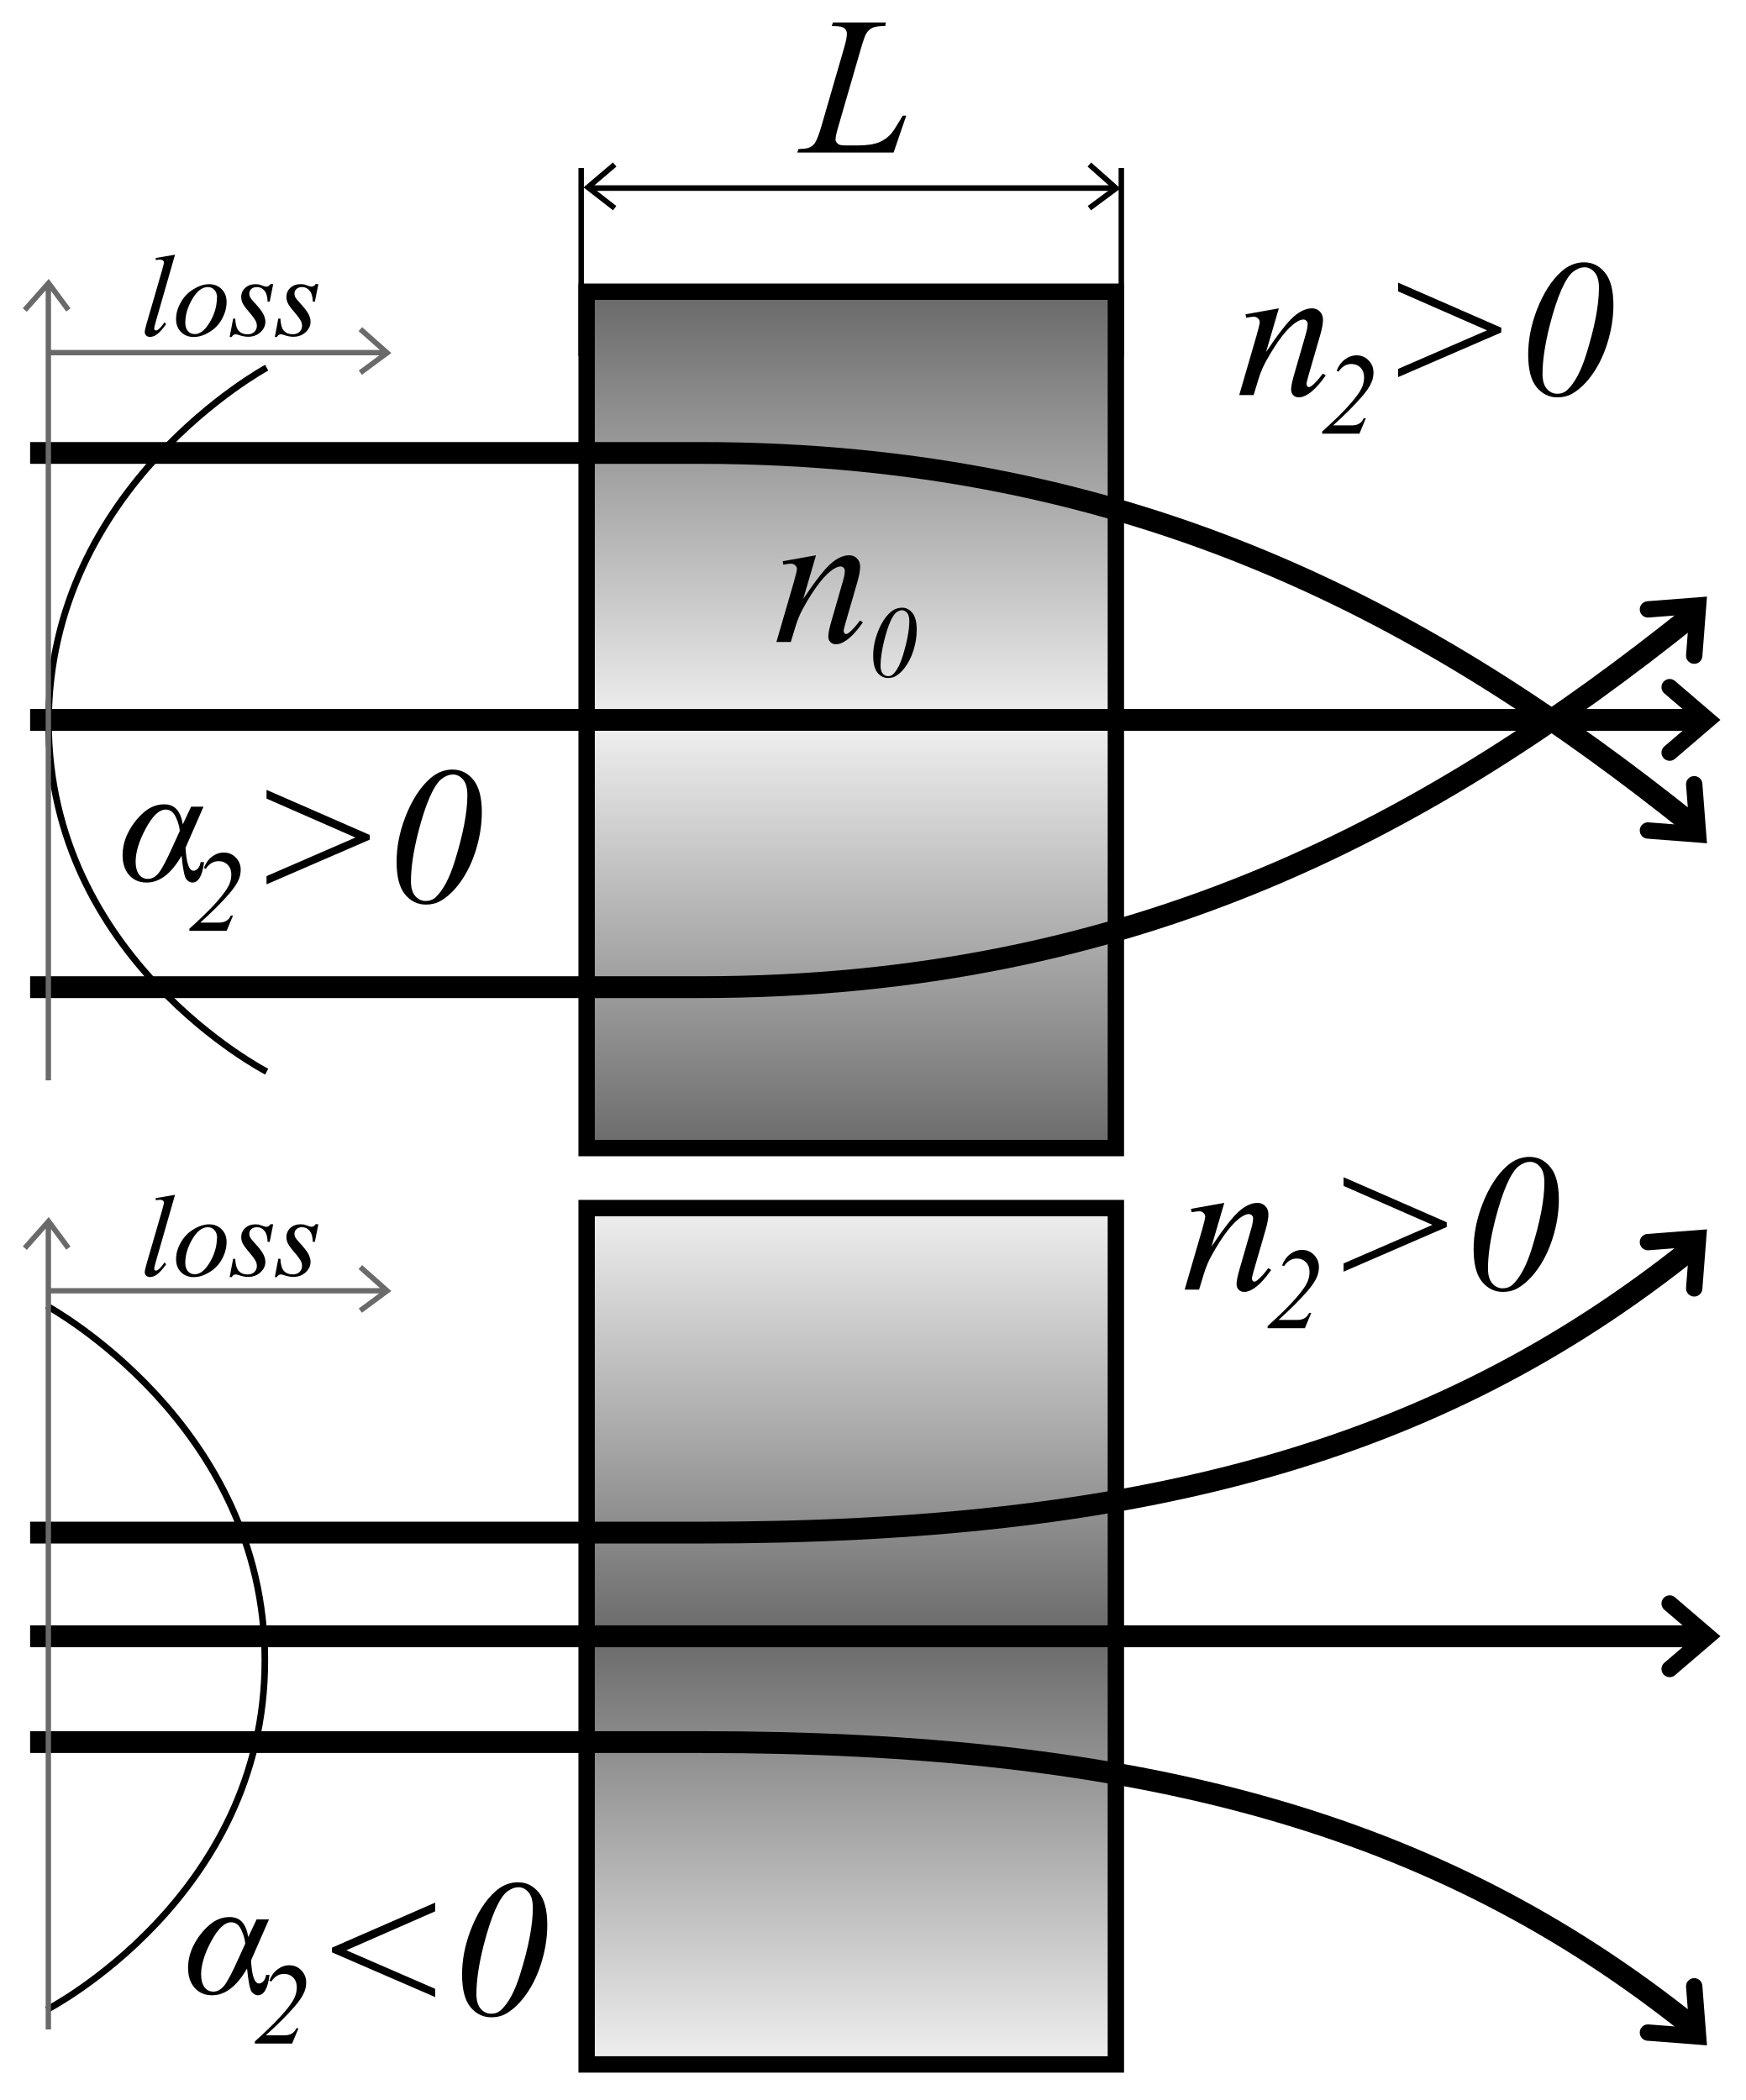
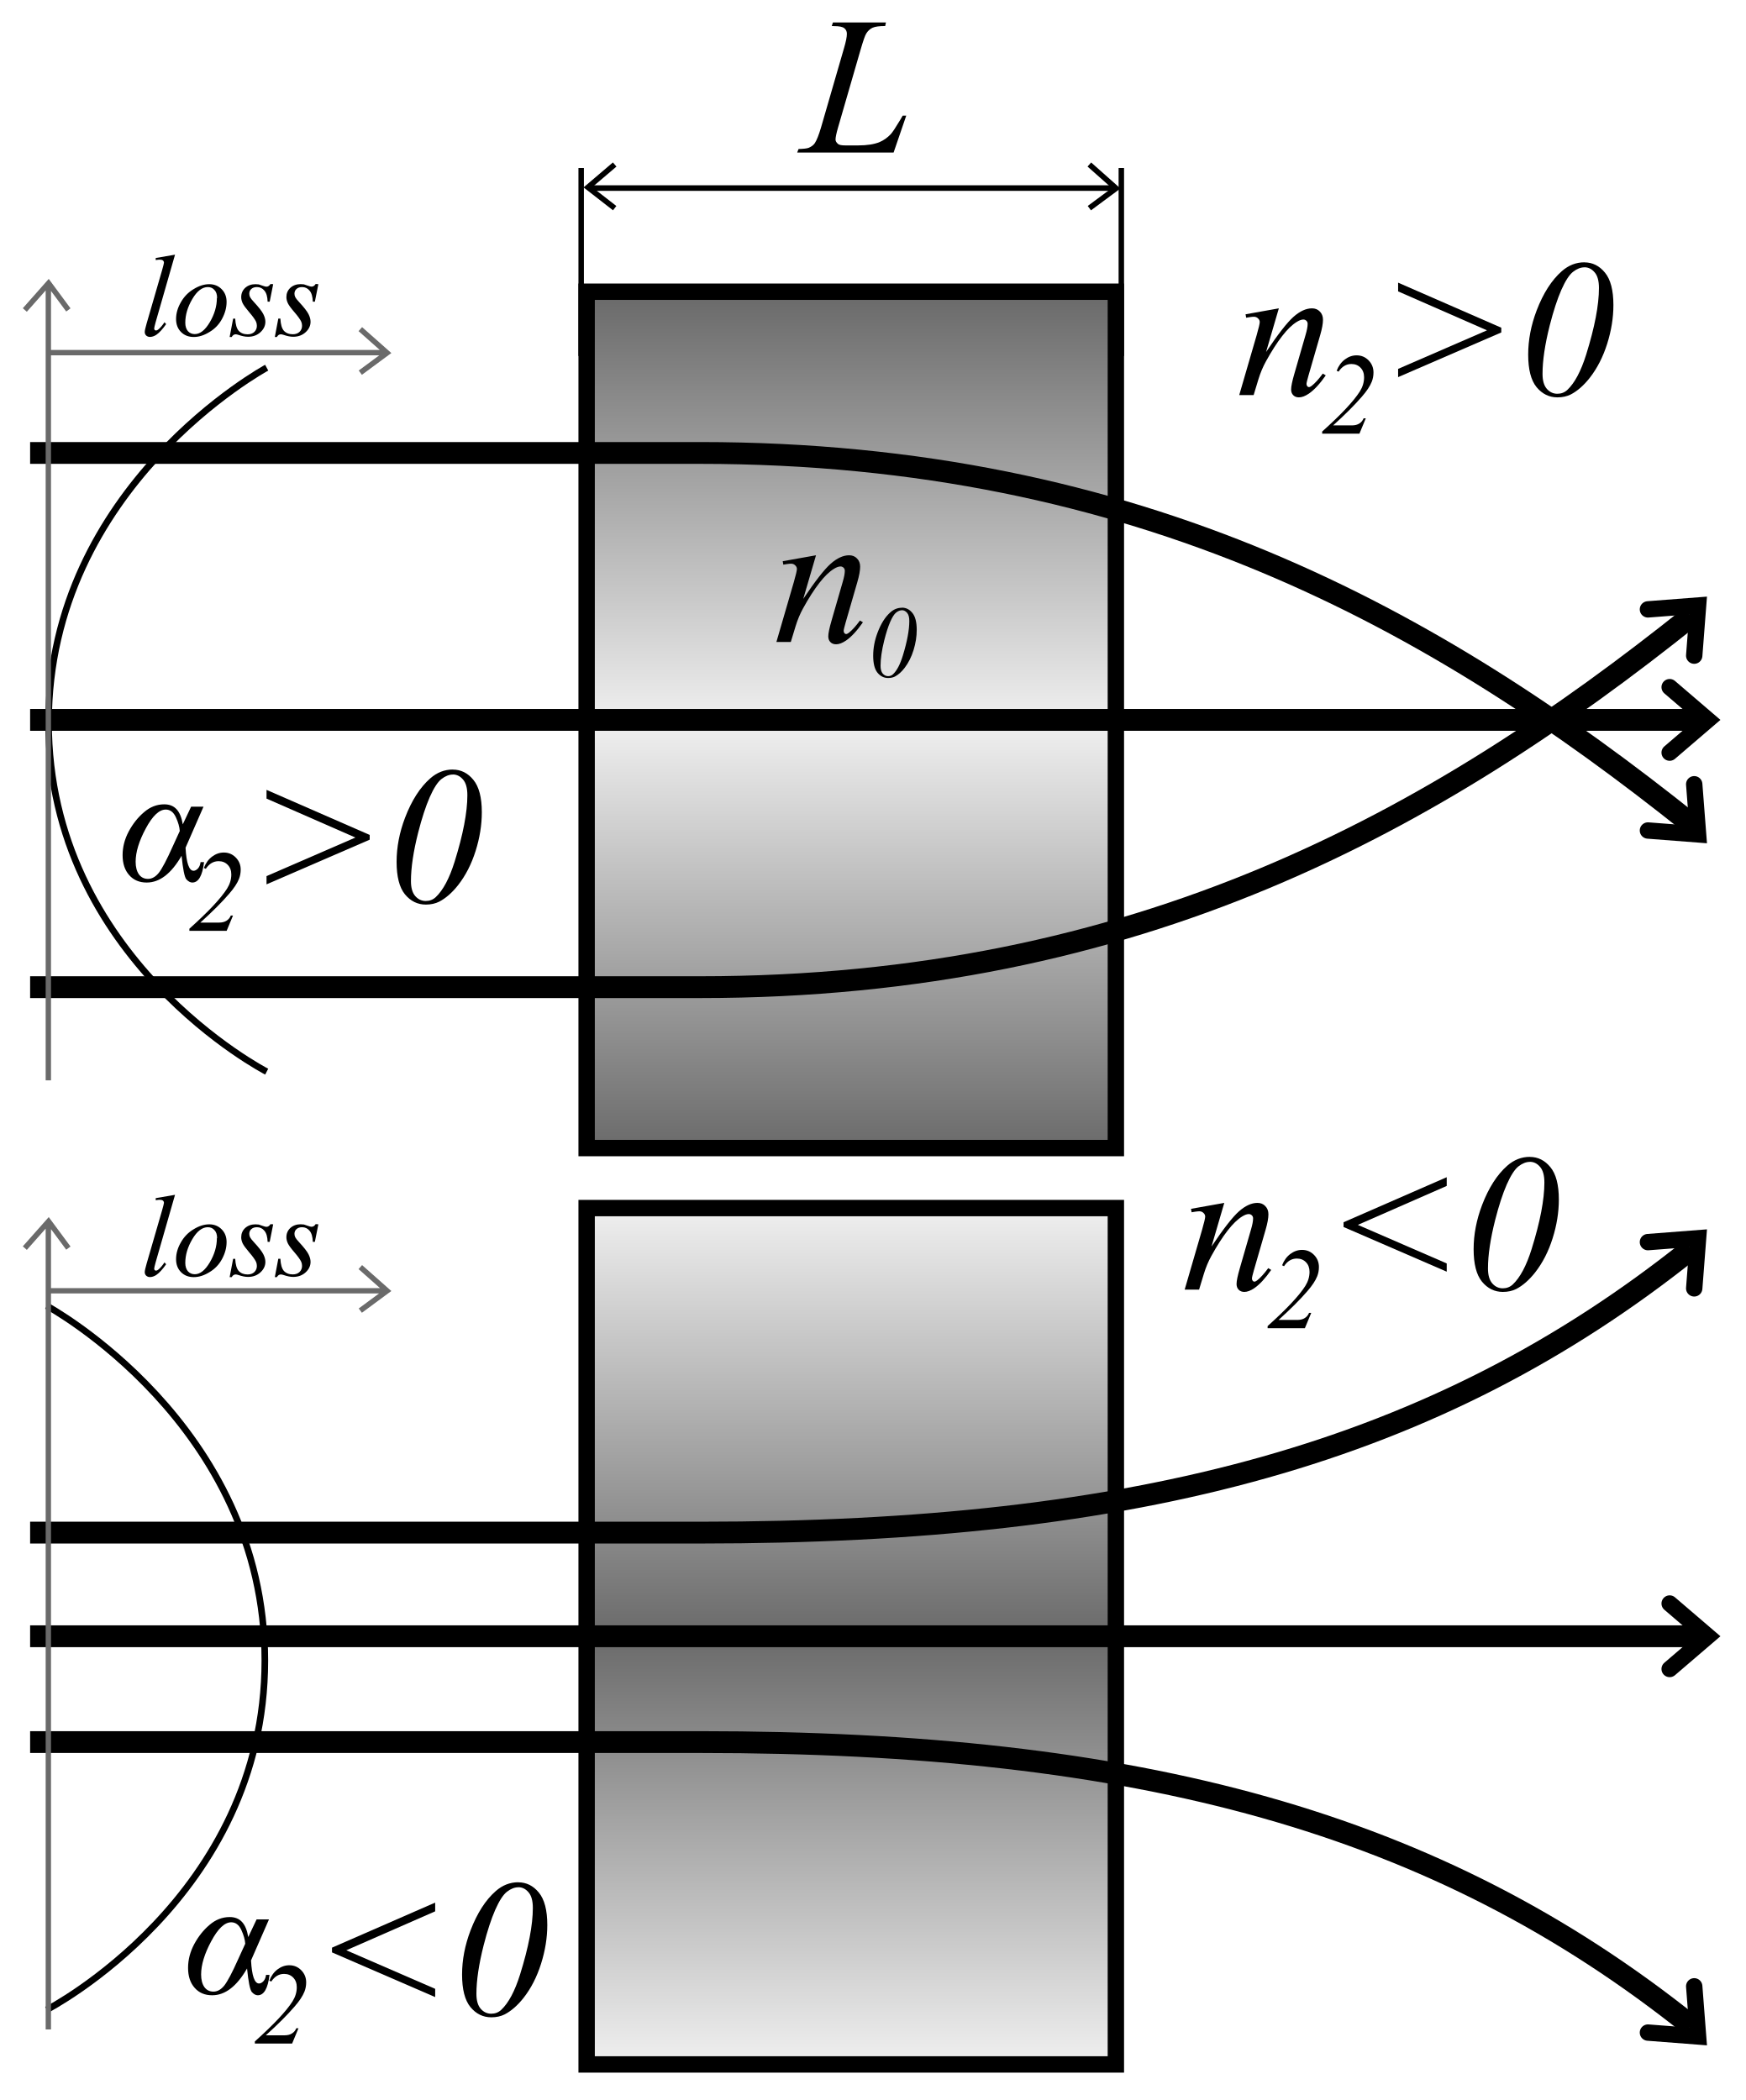
<svg xmlns="http://www.w3.org/2000/svg" xmlns:xlink="http://www.w3.org/1999/xlink" height="385" width="320">
  <linearGradient id="a" gradientTransform="matrix(.83 0 0 1 91.35 171.98)" gradientUnits="userSpaceOnUse" x1="75.63" x2="75.63" y1="49.2" y2="206.53">
    <stop offset="0" stop-color="#f0f0f0" />
    <stop offset=".5" stop-color="#6a6a6a" />
    <stop offset="1" stop-color="#f0f0f0" />
  </linearGradient>
  <linearGradient id="b" gradientTransform="matrix(.83 0 0 1 91.35 3.98)" gradientUnits="userSpaceOnUse" x1="75.63" x2="75.63" y1="50.28" y2="206.81">
    <stop offset="0" stop-color="#6a6a6a" />
    <stop offset=".5" stop-color="#f0f0f0" />
    <stop offset="1" stop-color="#6a6a6a" />
  </linearGradient>
  <path d="m107.52 221.48h97v157h-97z" fill="url(#a)" stroke="#000" stroke-width="3" />
  <path d="m107.52 53.48h97v157h-97z" fill="url(#b)" stroke="#000" stroke-width="3" />
  <g fill="none" stroke="#000" transform="translate(58)">
    <path d="m-52.48 299.98h306.42" stroke-width="4" />
    <path d="m248.02 305.98 7-6-7-6" stroke-linecap="round" stroke-width="3" />
    <path d="m252.52 236.2.71-9.19-9.19.71" stroke-linecap="round" stroke-width="3" />
    <path d="m-52.48 280.98h122.79c80.53 0 134.88-14.59 181.63-51.99" stroke-width="4" />
  </g>
  <g fill="none" stroke="#000" transform="translate(58)">
    <path d="m-52.48 131.98h306.42" stroke-width="4" />
    <path d="m147.52 30.8v34.47" />
    <path d="m50.43 34.48h95.47" stroke-width="1.02" />
    <path d="m141.66 30.16 4.91 4.36-4.91 3.64m-87-8-4.91 4.18 4.91 3.82" />
  </g>
  <path d="m163.78 27.97h-17.67l.25-.65q1.41-.04 1.88-.23.74-.32 1.09-.83.54-.81 1.16-2.92l4.2-14.5q.53-1.79.53-2.64 0-.67-.49-1.04-.47-.37-1.81-.37-.3 0-.47-.02l.21-.65h9.72l-.14.65q-1.63 0-2.32.32-.69.32-1.14 1.04-.32.47-1.04 2.95l-4.13 14.26q-.47 1.62-.47 2.25 0 .42.47.81.3.26 1.35.26h2.3q2.51 0 3.99-.63 1.09-.47 2-1.42.49-.53 1.74-2.62l.46-.79h.65z" />
  <g fill="none" stroke="#000" transform="translate(58)">
    <path d="m-52.48 83.04h122.79c80.53 0 134.88 30.59 181.63 67.99" stroke-width="4" />
    <path d="m48.52 30.8v34.47" />
    <g stroke-linecap="round" stroke-width="3">
      <path d="m248.02 137.98 7-6-7-6" />
      <path d="m252.52 120.2.71-9.19-9.19.71" />
      <path d="m252.52 143.78.71 9.19-9.19-.71" />
    </g>
  </g>
  <path d="m165.3 111.4c.77 0 1.41.33 1.93.98.53.65.79 1.69.79 3.1 0 1.21-.19 2.44-.58 3.7s-.94 2.35-1.64 3.27c-.56.73-1.15 1.25-1.77 1.58-.36.18-.77.27-1.25.27-.78 0-1.43-.33-1.96-.98-.52-.65-.78-1.69-.78-3.1 0-1.4.26-2.8.79-4.21.62-1.65 1.4-2.9 2.36-3.75.63-.56 1.33-.84 2.11-.84zm.01.48c-.35 0-.7.14-1.06.42-.35.27-.72.85-1.1 1.73s-.74 2.01-1.09 3.4c-.45 1.81-.67 3.36-.67 4.63 0 .63.13 1.11.4 1.43.27.31.6.47.98.47.37 0 .68-.12.93-.37.69-.66 1.28-1.79 1.77-3.38.8-2.61 1.19-4.73 1.19-6.36 0-.68-.13-1.18-.4-1.49-.27-.32-.59-.49-.95-.49z" />
  <path d="m5.52 180.98h122.79c80.53 0 134.88-30.59 181.63-67.99" fill="none" stroke="#000" stroke-width="4" />
  <path id="c" d="m275.16 60.95-18.91 8.19v-1.51l16.29-7.07-16.29-7.14v-1.6l18.91 8.26z" />
  <g id="d" stroke-width="1.2" transform="matrix(.82 0 0 .84 41.48 12.1)">
    <path d="m253.27 80.24h-8.33v-.46c4.25-3.72 7.05-6.64 8.42-8.75.63-.98.95-2.01.95-3.09 0-.86-.26-1.55-.79-2.09s-1.21-.81-2.05-.81c-1.16 0-2.11.56-2.86 1.67l-.43-.2c.42-1.06 1.03-1.88 1.84-2.47s1.68-.89 2.62-.89c1.06 0 1.95.37 2.68 1.1.72.72 1.09 1.6 1.09 2.64 0 .72-.13 1.39-.38 2.01-.39.96-1.12 2.04-2.18 3.23-1.61 1.83-3.76 3.93-6.46 6.31h4.2c.67 0 1.23-.14 1.67-.42s.75-.65.94-1.12h.49z" stroke-width="1.2" />
  </g>
  <g fill="none" stroke="#000" transform="translate(58)">
    <path d="m252.52 364.16.71 9.19-9.19-.71" stroke-linecap="round" stroke-width="3" />
    <path d="m-52.48 319.38h122.79c80.53 0 134.88 14.59 181.63 51.99" stroke-width="4" />
  </g>
  <path d="m8.56 239.4s39.98 21.62 39.98 65.04-39.98 64.02-39.98 64.02" fill="none" stroke="#000" stroke-width="1.21" />
  <path d="m66.04 232.3 4.91 4.35-4.91 3.63m-57.22-3.64h61.45" fill="none" stroke="#6a6a6a" stroke-width=".98" />
  <path d="m4.55 228.82 4.35-4.91 3.63 4.91m-3.67 143.24v-147.47" fill="none" stroke="#6a6a6a" stroke-width=".98" />
  <path d="m48.88 67.41s-39.98 21.62-39.98 65.04 39.98 64.02 39.98 64.02" fill="none" stroke="#000" stroke-width="1.21" />
  <path d="m66.04 60.34 4.91 4.35-4.91 3.63m-57.22-3.67h61.45" fill="none" stroke="#6a6a6a" stroke-width=".98" />
  <path d="m4.55 56.83 4.35-4.92 3.63 4.91m-3.67 141.24v-145.47" fill="none" stroke="#6a6a6a" stroke-width=".98" />
  <path id="e" d="m35.03 147.89h2.27l-3.29 7.52c.15 2.82.64 4.23 1.47 4.23.28 0 .55-.15.83-.45.25-.3.4-.68.45-1.13h.64c-.3 2.49-1.02 3.74-2.15 3.74-.38 0-.74-.2-1.1-.6-.33-.4-.62-1.84-.87-4.31-1.89 3.28-4.02 4.91-6.39 4.91-1.34 0-2.41-.45-3.21-1.36-.81-.91-1.21-2.13-1.21-3.67 0-1.49.38-2.94 1.13-4.35.76-1.41 1.69-2.58 2.8-3.52 1.11-.96 2.34-1.44 3.7-1.44.96 0 1.71.3 2.27.91.55.6.93 1.52 1.13 2.76zm-2.08 4.46c-.05-.76-.29-1.6-.72-2.53s-1.05-1.4-1.85-1.4c-1.21 0-2.43 1.16-3.67 3.48-1.23 2.29-1.85 4.32-1.85 6.09 0 .96.2 1.73.6 2.31.4.55.96.83 1.66.83.73 0 1.4-.38 2-1.13.6-.78 1.44-2.36 2.49-4.72z" stroke-width="1.13" />
  <path id="f" d="m58.35 52.1-.64 3.21h-.38q-.04-1.4-.6-2.04-.53-.64-1.36-.64-.64 0-1.02.34-.38.34-.38.87 0 .34.15.64.15.3.68.87 1.36 1.47 1.74 2.23.38.76.38 1.4 0 1.1-.91 1.93-.91.83-2.27.83-.76 0-1.74-.34-.34-.11-.53-.11-.45 0-.72.49h-.38l.64-3.37h.38q.08 1.59.64 2.23.6.64 1.63.64.79 0 1.25-.45.45-.45.45-1.1 0-.42-.15-.76-.3-.64-1.25-1.74-.95-1.1-1.21-1.66-.26-.57-.26-1.1 0-1.02.72-1.7.76-.68 1.89-.68.34 0 .6.04.15.04.68.23.53.19.72.19.45 0 .76-.49zm-8.28 0-.64 3.21h-.38q-.04-1.4-.6-2.04-.53-.64-1.36-.64-.64 0-1.02.34-.38.34-.38.87 0 .34.15.64.15.3.68.87 1.36 1.47 1.74 2.23.38.76.38 1.4 0 1.1-.91 1.93-.91.83-2.27.83-.76 0-1.74-.34-.34-.11-.53-.11-.45 0-.72.49h-.38l.64-3.36h.38q.08 1.59.64 2.23.6.64 1.63.64.79 0 1.25-.45.45-.45.45-1.1 0-.42-.15-.76-.3-.64-1.25-1.74-.94-1.1-1.21-1.66-.26-.57-.26-1.1 0-1.02.72-1.7.76-.68 1.89-.68.34 0 .6.04.15.04.68.23.53.19.72.19.45 0 .76-.49zm-8.54 3.25q0 1.55-.83 3.1-.83 1.55-2.31 2.42-1.47.91-2.87.91-1.44 0-2.34-.91-.91-.91-.91-2.38 0-1.55.87-3.06.87-1.55 2.34-2.42 1.47-.91 2.87-.91 1.36 0 2.27.91.91.91.91 2.34zm-1.74-.72q0-.98-.49-1.47-.45-.53-1.21-.53-1.55 0-2.84 2.19-1.29 2.19-1.29 4.35 0 .98.49 1.55.49.53 1.25.53 1.47 0 2.76-2.19 1.29-2.19 1.29-4.42zm-7.71-7.94-3.56 12.4q-.26.95-.26 1.13 0 .15.08.26.11.11.26.11.19 0 .42-.19.53-.42 1.13-1.32l.3.34q-.98 1.4-1.81 1.97-.6.38-1.17.38-.38 0-.68-.26-.26-.26-.26-.64 0-.38.34-1.55l2.84-9.79q.34-1.21.34-1.36 0-.26-.19-.42-.19-.15-.6-.15-.23 0-.72.08v-.38z" stroke-width=".98" />
  <path id="g" d="m149.56 101.8-2.34 8c2.19-3.27 3.87-5.42 5.03-6.45 1.17-1.03 2.3-1.55 3.38-1.55.59 0 1.07.19 1.44.58.39.39.58.89.58 1.51 0 .7-.17 1.64-.51 2.81l-2.14 7.4c-.25.86-.37 1.38-.37 1.56 0 .16.05.3.14.42.09.11.19.16.3.16.14 0 .31-.08.51-.23.62-.49 1.3-1.24 2.04-2.25l.54.33c-1.09 1.56-2.12 2.67-3.09 3.34-.68.46-1.29.69-1.83.69-.43 0-.78-.13-1.04-.4-.26-.26-.39-.61-.39-1.05 0-.56.2-1.53.6-2.9l2.04-7.07c.26-.88.39-1.56.39-2.06 0-.23-.08-.42-.23-.56-.15-.15-.34-.23-.56-.23-.33 0-.72.14-1.18.42-.87.53-1.77 1.4-2.71 2.62-.94 1.21-1.93 2.75-2.97 4.64-.55 1-1.01 2.09-1.37 3.27l-.88 2.9h-2.64l3.2-11c.38-1.32.56-2.12.56-2.39 0-.26-.11-.48-.32-.67-.2-.2-.45-.3-.76-.3-.14 0-.39.02-.74.07l-.67.11-.11-.63z" />
  <use id="h" height="100%" transform="translate(84.83 -45.27)" width="100%" xlink:href="#g" />
  <path id="i" d="m290.38 48.1c1.5 0 2.76.63 3.78 1.88 1.03 1.25 1.55 3.23 1.55 5.94 0 2.32-.38 4.69-1.14 7.1s-1.83 4.51-3.22 6.28c-1.1 1.39-2.26 2.4-3.46 3.02-.7.35-1.52.53-2.44.53-1.52 0-2.8-.63-3.83-1.88-1.02-1.25-1.53-3.24-1.53-5.96 0-2.68.52-5.38 1.55-8.09 1.21-3.16 2.75-5.57 4.62-7.21 1.23-1.08 2.61-1.62 4.13-1.62zm.02.91c-.68 0-1.37.27-2.07.81-.69.53-1.41 1.63-2.16 3.32-.74 1.69-1.45 3.86-2.13 6.52-.88 3.48-1.32 6.45-1.32 8.89 0 1.22.26 2.13.79 2.74.53.6 1.17.9 1.92.9.71 0 1.32-.23 1.83-.7 1.35-1.27 2.5-3.43 3.46-6.49 1.56-5 2.34-9.07 2.34-12.2 0-1.3-.26-2.26-.79-2.87-.53-.62-1.15-.93-1.86-.93z" />
  <use height="100%" transform="translate(0 172.36)" width="100%" xlink:href="#f" />
  <use id="j" height="100%" transform="translate(-207.4 92.99)" width="100%" xlink:href="#c" />
  <use id="k" height="100%" transform="translate(-207.4 92.99)" width="100%" xlink:href="#i" />
  <use id="l" height="100%" transform="translate(-207.62 91.15)" width="100%" xlink:href="#d" />
  <g transform="translate(-10 164)">
-     <use height="100%" width="100%" xlink:href="#c" />
+     <use height="100%" transform="matrix(-1 0 0 1 531.41 0)" width="100%" xlink:href="#c" />
    <use height="100%" width="100%" xlink:href="#d" />
    <use height="100%" width="100%" xlink:href="#h" />
    <use height="100%" width="100%" xlink:href="#i" />
  </g>
  <use height="100%" transform="translate(12 204)" width="100%" xlink:href="#e" />
  <use height="100%" transform="matrix(-1 0 0 1 128.61 204)" width="100%" xlink:href="#j" />
  <g transform="translate(12 204)">
    <use height="100%" width="100%" xlink:href="#k" />
    <use height="100%" width="100%" xlink:href="#l" />
  </g>
</svg>
